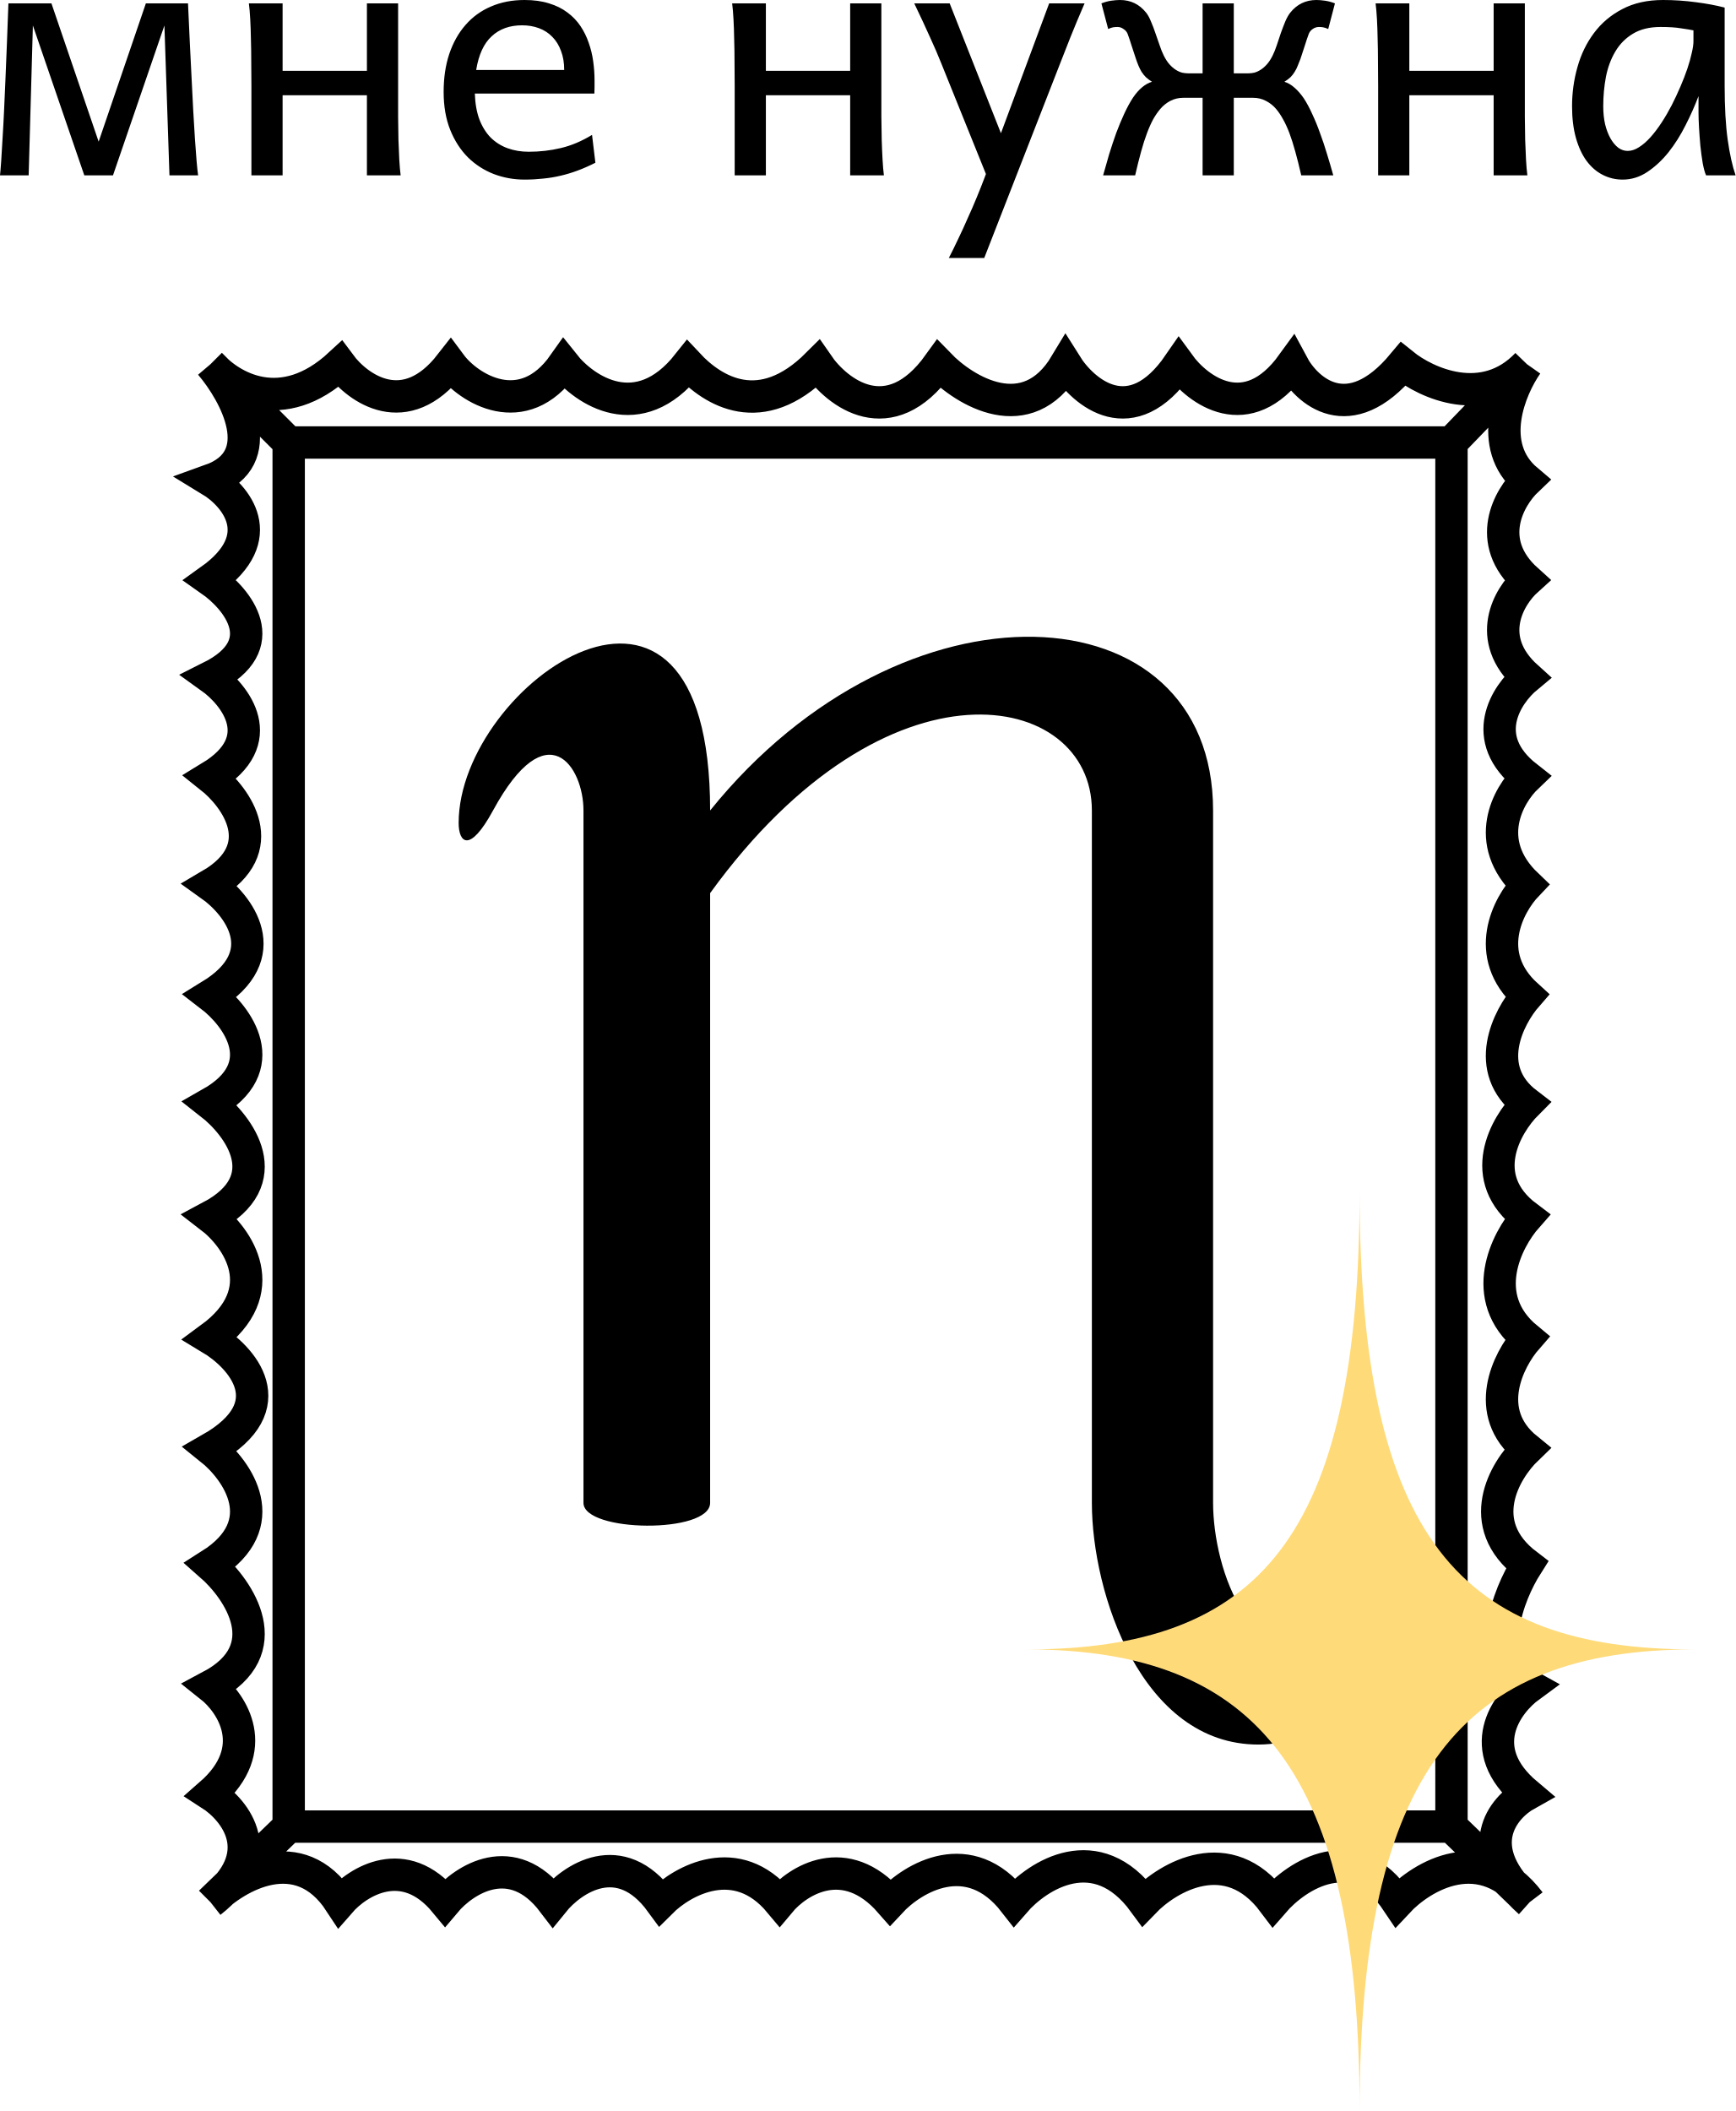
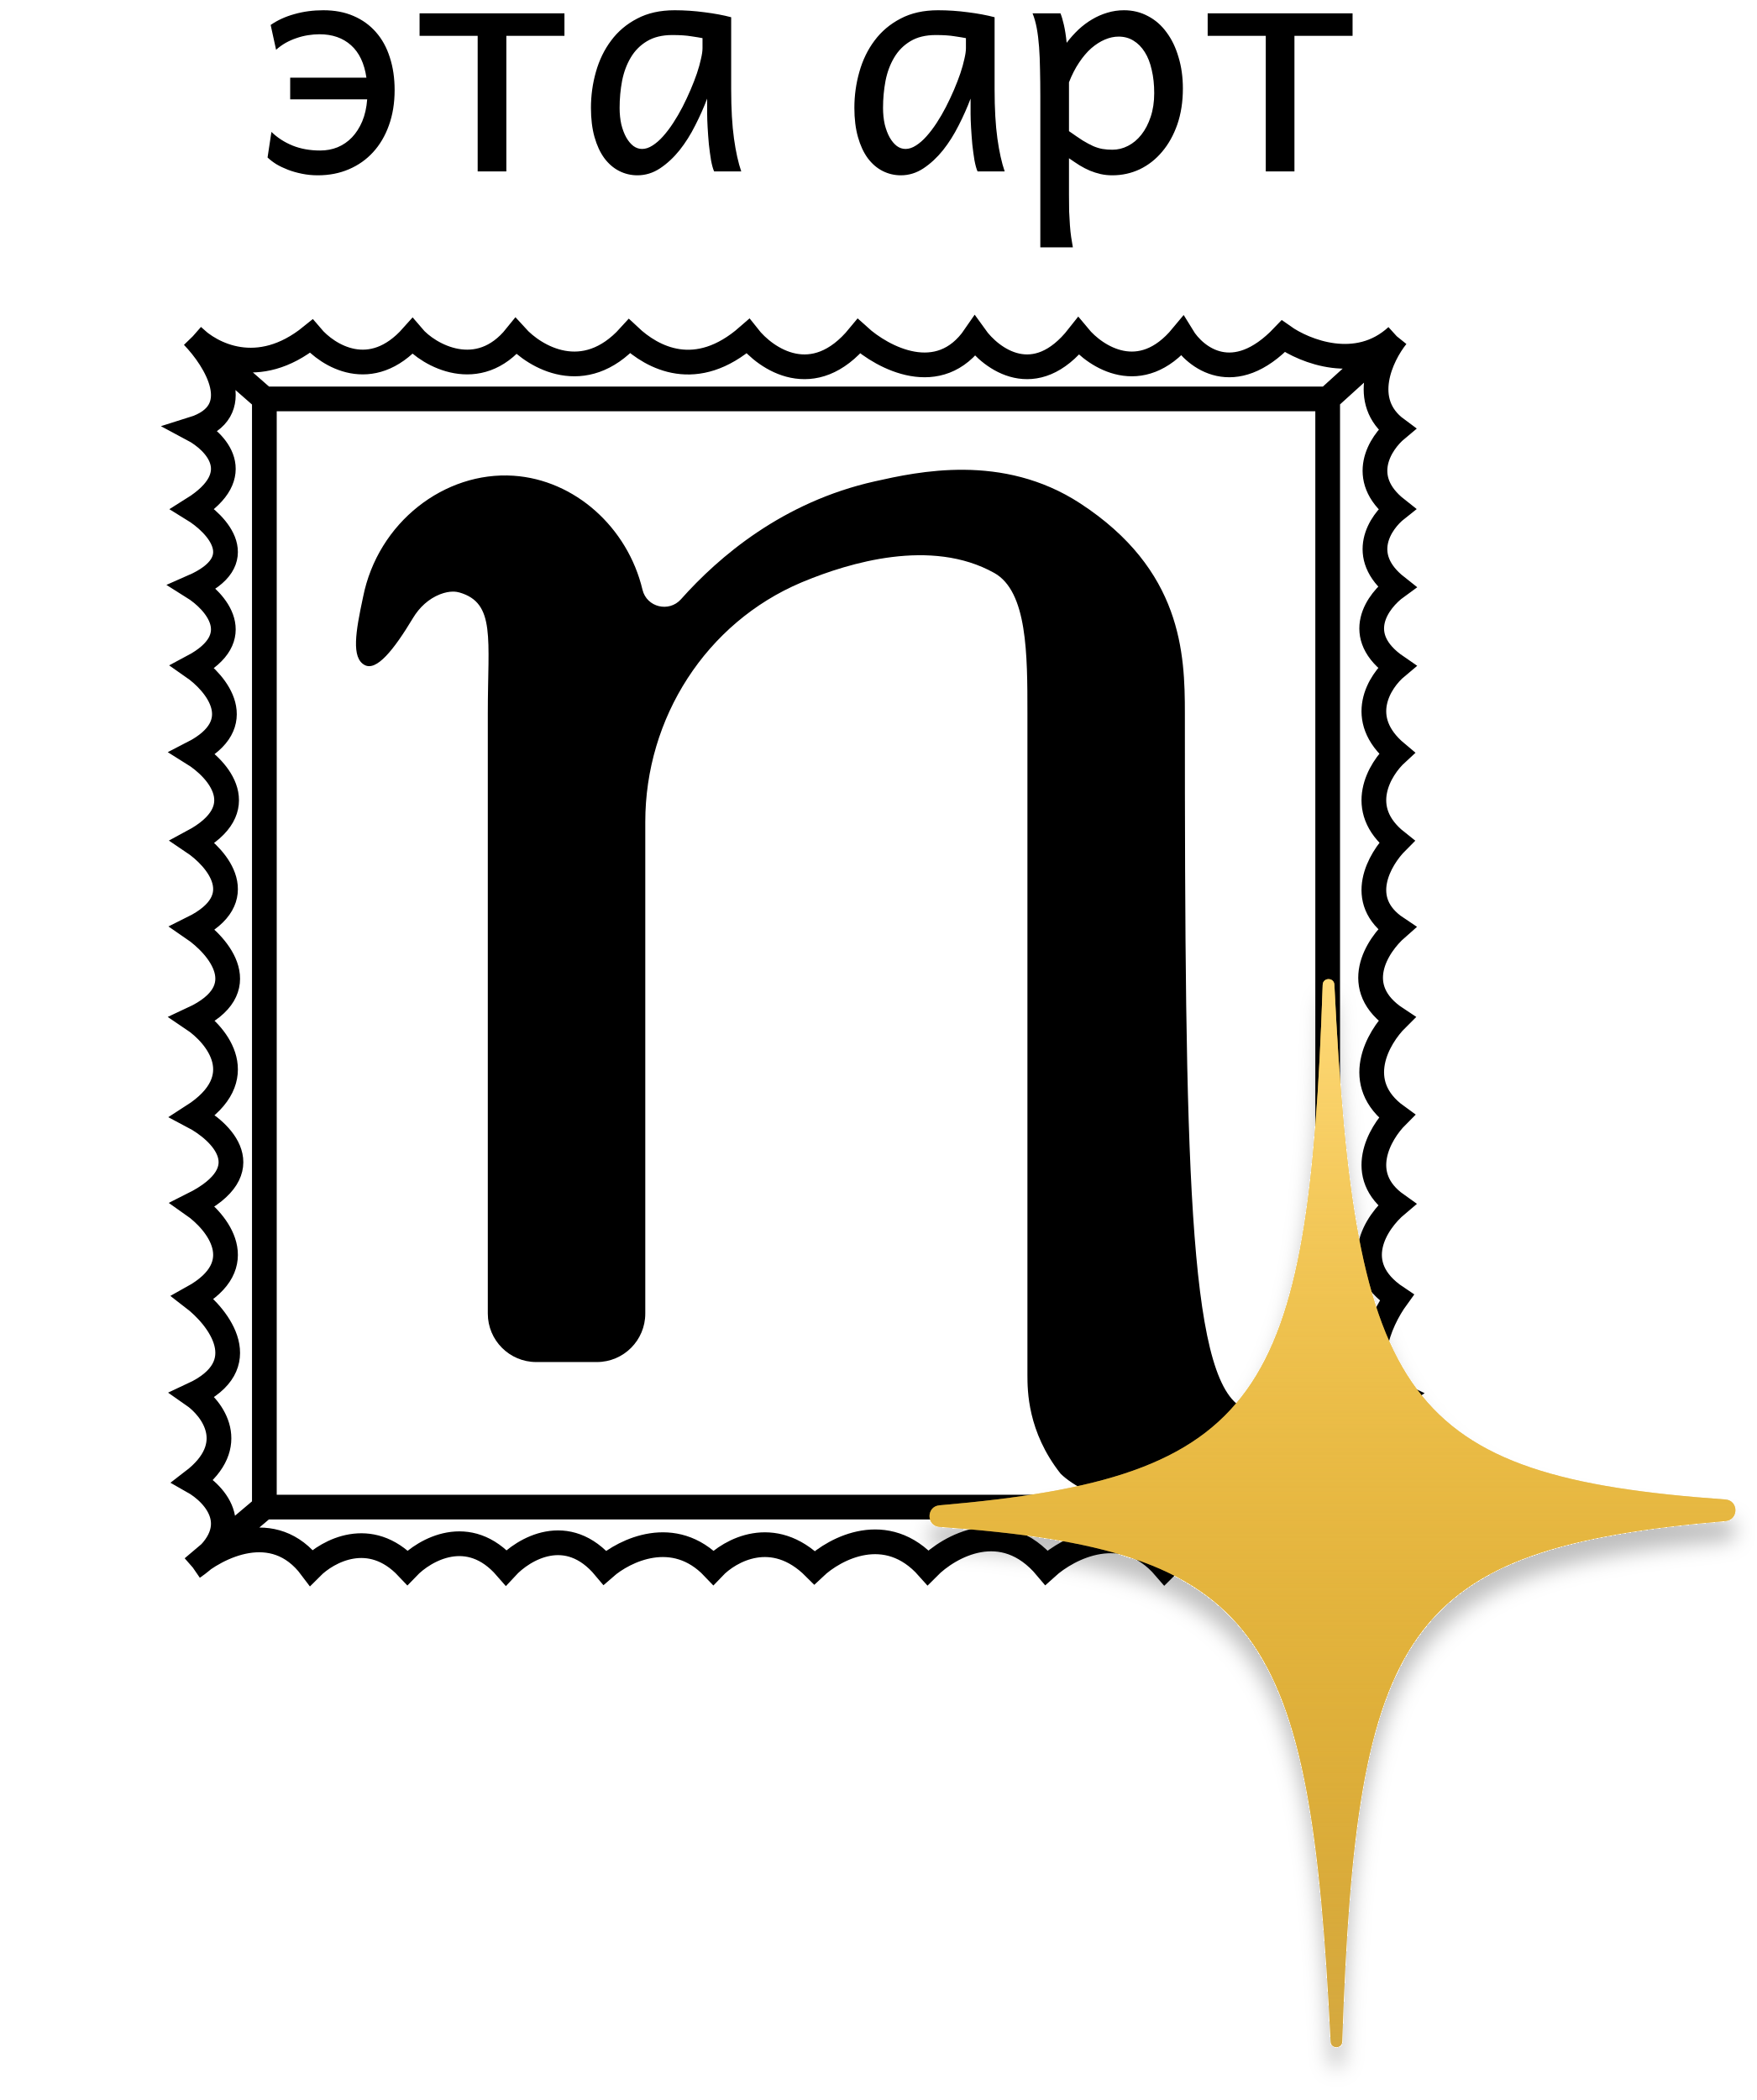
- <svg xmlns="http://www.w3.org/2000/svg" width="74" height="90" viewBox="0 0 74 90" fill="none">
-   <path d="M0 7.477C0.014 7.352 0.031 7.153 0.05 6.88C0.069 6.602 0.089 6.281 0.108 5.917C0.132 5.548 0.153 5.15 0.173 4.723C0.192 4.292 0.211 3.863 0.23 3.437C0.273 2.435 0.316 1.337 0.359 0.144H2.193L4.206 6.039L6.219 0.144H8.016C8.069 1.337 8.121 2.435 8.174 3.437C8.193 3.863 8.215 4.292 8.239 4.723C8.263 5.15 8.287 5.548 8.311 5.917C8.335 6.281 8.359 6.602 8.383 6.88C8.407 7.153 8.428 7.352 8.447 7.477H7.225L7.01 1.086L4.817 7.477H3.595L1.402 1.086L1.222 7.477H0ZM10.719 3.667C10.719 3.317 10.717 2.972 10.712 2.631C10.712 2.291 10.707 1.97 10.698 1.668C10.693 1.361 10.683 1.079 10.669 0.819C10.655 0.556 10.635 0.331 10.611 0.144H12.049V3.019H15.644V0.144H16.974V3.954C16.974 4.304 16.974 4.649 16.974 4.989C16.979 5.33 16.983 5.653 16.988 5.96C16.998 6.267 17.01 6.55 17.024 6.808C17.039 7.067 17.058 7.29 17.082 7.477H15.644V4.062H12.049V7.477H10.719V3.667ZM20.245 3.99C20.259 4.412 20.324 4.779 20.439 5.09C20.559 5.402 20.72 5.66 20.921 5.866C21.127 6.068 21.367 6.219 21.64 6.319C21.918 6.42 22.22 6.47 22.546 6.47C23.011 6.47 23.466 6.418 23.912 6.312C24.357 6.207 24.801 6.02 25.242 5.751L25.385 6.938C25.131 7.067 24.882 7.177 24.638 7.268C24.393 7.36 24.149 7.434 23.904 7.491C23.66 7.549 23.411 7.59 23.157 7.614C22.907 7.642 22.644 7.657 22.366 7.657C21.906 7.657 21.467 7.578 21.05 7.419C20.633 7.256 20.267 7.019 19.95 6.708C19.634 6.391 19.382 6.001 19.195 5.536C19.009 5.071 18.915 4.532 18.915 3.918C18.915 3.324 18.994 2.787 19.152 2.308C19.315 1.824 19.545 1.411 19.842 1.071C20.14 0.726 20.502 0.462 20.928 0.28C21.355 0.093 21.834 0 22.366 0C22.759 0 23.106 0.048 23.408 0.144C23.71 0.235 23.971 0.364 24.192 0.532C24.413 0.695 24.597 0.887 24.746 1.107C24.894 1.328 25.012 1.565 25.098 1.819C25.189 2.073 25.254 2.339 25.292 2.617C25.33 2.89 25.349 3.161 25.349 3.429V3.71C25.349 3.83 25.347 3.923 25.342 3.99H20.245ZM24.055 2.984C24.055 2.677 24.01 2.406 23.919 2.171C23.832 1.932 23.708 1.73 23.545 1.567C23.387 1.404 23.197 1.282 22.977 1.201C22.757 1.119 22.517 1.079 22.258 1.079C21.731 1.079 21.299 1.234 20.964 1.546C20.628 1.852 20.408 2.332 20.302 2.984H24.055ZM31.324 3.667C31.324 3.317 31.321 2.972 31.317 2.631C31.317 2.291 31.312 1.97 31.302 1.668C31.297 1.361 31.288 1.079 31.273 0.819C31.259 0.556 31.24 0.331 31.216 0.144H32.654V3.019H36.248V0.144H37.578V3.954C37.578 4.304 37.578 4.649 37.578 4.989C37.583 5.33 37.588 5.653 37.593 5.96C37.602 6.267 37.614 6.55 37.629 6.808C37.643 7.067 37.662 7.29 37.686 7.477H36.248V4.062H32.654V7.477H31.324V3.667ZM41.964 10.999H40.454C40.588 10.741 40.722 10.468 40.857 10.18C40.996 9.892 41.13 9.6 41.259 9.303C41.394 9.011 41.52 8.718 41.64 8.426C41.76 8.138 41.87 7.86 41.971 7.592L42.036 7.419L40.13 2.696C40.001 2.37 39.843 2.003 39.656 1.596C39.474 1.189 39.249 0.704 38.98 0.144H40.49L42.676 5.68L44.732 0.144H46.242C46.002 0.7 45.8 1.181 45.638 1.589C45.479 1.991 45.336 2.358 45.206 2.689L41.964 10.999ZM52.604 3.127H53.215C53.297 3.127 53.383 3.118 53.474 3.099C53.565 3.075 53.656 3.034 53.747 2.976C53.838 2.919 53.927 2.842 54.013 2.746C54.099 2.65 54.181 2.526 54.258 2.372C54.32 2.248 54.38 2.099 54.437 1.927C54.495 1.754 54.552 1.582 54.61 1.409C54.672 1.237 54.734 1.074 54.797 0.92C54.864 0.762 54.936 0.635 55.012 0.539C55.3 0.18 55.672 0 56.127 0C56.232 0 56.352 0.01 56.486 0.029C56.625 0.048 56.769 0.086 56.917 0.144L56.63 1.237C56.544 1.198 56.472 1.174 56.414 1.165C56.362 1.155 56.302 1.15 56.234 1.15C56.139 1.15 56.05 1.179 55.968 1.237C55.892 1.289 55.837 1.356 55.803 1.438C55.746 1.591 55.688 1.761 55.631 1.948C55.573 2.13 55.511 2.32 55.444 2.516C55.405 2.617 55.367 2.713 55.329 2.804C55.295 2.895 55.252 2.981 55.199 3.063C55.151 3.144 55.092 3.221 55.02 3.293C54.948 3.36 54.861 3.424 54.761 3.487C54.909 3.53 55.053 3.614 55.192 3.738C55.331 3.858 55.463 4.009 55.588 4.191C55.717 4.388 55.839 4.615 55.954 4.874C56.074 5.128 56.184 5.399 56.285 5.687C56.391 5.97 56.489 6.264 56.58 6.571C56.675 6.878 56.764 7.18 56.846 7.477H55.48C55.393 7.098 55.31 6.763 55.228 6.47C55.147 6.173 55.063 5.91 54.977 5.68C54.89 5.45 54.799 5.251 54.703 5.083C54.612 4.915 54.512 4.767 54.401 4.637C54.282 4.498 54.138 4.385 53.97 4.299C53.807 4.213 53.627 4.17 53.431 4.17H52.604V7.477H51.274V4.17H50.447C50.251 4.17 50.069 4.213 49.901 4.299C49.738 4.385 49.596 4.498 49.477 4.637C49.366 4.767 49.263 4.915 49.168 5.083C49.077 5.251 48.988 5.45 48.902 5.68C48.815 5.91 48.731 6.173 48.65 6.47C48.569 6.763 48.485 7.098 48.398 7.477H47.032C47.114 7.18 47.2 6.878 47.291 6.571C47.387 6.259 47.488 5.958 47.593 5.665C47.703 5.373 47.818 5.097 47.938 4.838C48.058 4.58 48.182 4.352 48.312 4.155C48.437 3.973 48.566 3.827 48.7 3.717C48.839 3.602 48.978 3.525 49.117 3.487C49.017 3.424 48.93 3.36 48.858 3.293C48.787 3.221 48.724 3.144 48.672 3.063C48.623 2.981 48.581 2.895 48.542 2.804C48.504 2.713 48.468 2.617 48.434 2.516C48.367 2.32 48.305 2.13 48.247 1.948C48.19 1.761 48.132 1.591 48.075 1.438C48.041 1.356 47.984 1.289 47.902 1.237C47.825 1.179 47.739 1.15 47.644 1.15C47.576 1.15 47.514 1.155 47.456 1.165C47.404 1.174 47.334 1.198 47.248 1.237L46.96 0.144C47.109 0.086 47.25 0.048 47.385 0.029C47.524 0.01 47.646 0 47.751 0C48.207 0 48.578 0.18 48.865 0.539C48.942 0.635 49.012 0.762 49.074 0.92C49.141 1.074 49.203 1.237 49.261 1.409C49.323 1.582 49.383 1.754 49.441 1.927C49.498 2.099 49.558 2.248 49.62 2.372C49.697 2.526 49.779 2.65 49.865 2.746C49.951 2.842 50.04 2.919 50.131 2.976C50.222 3.034 50.313 3.075 50.404 3.099C50.495 3.118 50.581 3.127 50.663 3.127H51.274V0.144H52.604V3.127ZM58.758 3.667C58.758 3.317 58.756 2.972 58.751 2.631C58.751 2.291 58.746 1.97 58.737 1.668C58.732 1.361 58.722 1.079 58.708 0.819C58.693 0.556 58.674 0.331 58.65 0.144H60.088V3.019H63.683V0.144H65.013V3.954C65.013 4.304 65.013 4.649 65.013 4.989C65.018 5.33 65.022 5.653 65.027 5.96C65.037 6.267 65.049 6.55 65.063 6.808C65.077 7.067 65.097 7.29 65.121 7.477H63.683V4.062H60.088V7.477H58.758V3.667ZM70.8 1.15C70.33 1.15 69.937 1.246 69.621 1.438C69.31 1.625 69.06 1.876 68.873 2.193C68.687 2.504 68.552 2.864 68.471 3.271C68.394 3.679 68.356 4.098 68.356 4.529C68.356 4.807 68.382 5.064 68.435 5.298C68.492 5.529 68.569 5.73 68.665 5.902C68.761 6.07 68.871 6.202 68.996 6.298C69.12 6.389 69.254 6.434 69.398 6.434C69.556 6.434 69.717 6.382 69.88 6.276C70.048 6.171 70.21 6.029 70.369 5.852C70.532 5.67 70.69 5.462 70.843 5.227C70.997 4.992 71.14 4.745 71.275 4.486C71.409 4.222 71.533 3.957 71.648 3.688C71.763 3.42 71.862 3.166 71.943 2.926C72.025 2.682 72.087 2.459 72.13 2.257C72.178 2.056 72.202 1.891 72.202 1.761V1.294C72.082 1.27 71.907 1.241 71.677 1.208C71.452 1.169 71.16 1.15 70.8 1.15ZM72.418 4.098C72.264 4.505 72.08 4.92 71.864 5.342C71.653 5.763 71.411 6.147 71.138 6.492C70.865 6.832 70.563 7.113 70.232 7.333C69.906 7.549 69.556 7.657 69.183 7.657C68.88 7.657 68.598 7.59 68.334 7.455C68.07 7.321 67.84 7.122 67.644 6.858C67.452 6.595 67.301 6.269 67.191 5.881C67.081 5.488 67.026 5.037 67.026 4.529C67.026 3.959 67.102 3.403 67.256 2.861C67.409 2.315 67.644 1.831 67.96 1.409C68.277 0.983 68.679 0.642 69.168 0.388C69.657 0.129 70.237 0 70.908 0C71.373 0 71.835 0.031 72.296 0.093C72.756 0.151 73.168 0.228 73.532 0.323V3.667C73.532 4.572 73.575 5.335 73.661 5.953C73.748 6.566 73.86 7.074 73.999 7.477H72.741C72.688 7.362 72.641 7.189 72.597 6.959C72.559 6.729 72.525 6.482 72.497 6.219C72.473 5.95 72.454 5.689 72.439 5.435C72.425 5.181 72.418 4.975 72.418 4.817V4.098Z" fill="black" />
-   <path d="M12.308 18.865V77.874M12.308 18.865H61.885M12.308 18.865L8.972 15.529M12.308 77.874H61.885M12.308 77.874L8.972 81.095M61.885 18.865V77.874M61.885 18.865L65.106 15.529M8.972 15.529C9.816 16.487 12.009 17.829 14.494 15.529C15.26 16.564 17.277 18.013 19.21 15.529C19.977 16.564 22.293 18.013 24.041 15.529C24.923 16.641 27.216 18.198 29.332 15.529C30.406 16.679 32.438 17.944 34.854 15.529C35.697 16.756 37.913 18.474 40.03 15.529C41.142 16.679 43.78 18.29 45.436 15.529C46.203 16.756 48.243 18.474 50.267 15.529C51.073 16.641 53.166 18.198 55.099 15.529C55.712 16.679 57.514 18.29 59.815 15.529C60.812 16.334 63.266 17.461 65.106 15.529M8.972 15.529C10.046 16.794 11.549 19.555 8.972 20.475C10.046 21.127 11.549 22.891 8.972 24.731C10.123 25.536 11.733 27.492 8.972 28.872C10.046 29.639 11.549 31.564 8.972 33.128C10.084 34.01 11.641 36.165 8.972 37.729C10.161 38.573 11.825 40.697 8.972 42.446C10.123 43.327 11.733 45.482 8.972 47.047C10.199 48.005 11.917 50.313 8.972 51.878C10.123 52.76 11.733 55.03 8.972 57.054C10.314 57.859 12.193 59.93 8.972 61.77C10.123 62.691 11.733 64.968 8.972 66.716C10.199 67.79 11.917 70.328 8.972 71.893C9.892 72.621 11.181 74.561 8.972 76.494C10.046 77.184 11.549 79.071 8.972 81.095M61.885 77.874L65.221 81.095M8.972 81.095C10.084 79.983 12.745 78.427 14.494 81.095C15.26 80.213 17.231 78.979 18.98 81.095C19.785 80.136 21.832 78.794 23.581 81.095C24.386 80.098 26.434 78.703 28.182 81.095C29.102 80.175 31.403 78.887 33.243 81.095C34.01 80.175 36.027 78.887 37.959 81.095C38.918 80.06 41.318 78.611 43.251 81.095C44.248 79.945 46.748 78.334 48.772 81.095C49.807 80.021 52.361 78.519 54.294 81.095C55.29 79.945 57.744 78.334 59.585 81.095C60.62 79.983 63.197 78.427 65.221 81.095M65.221 81.095C62.645 78.794 64.071 77.069 65.106 76.494C62.806 74.561 64.224 72.621 65.221 71.893C63.197 70.789 64.301 67.982 65.106 66.716C62.806 64.968 64.147 62.691 65.106 61.77C63.174 60.206 64.301 57.974 65.106 57.054C62.99 55.306 64.224 52.875 65.106 51.878C62.898 50.221 64.186 47.967 65.106 47.047C63.174 45.574 64.301 43.366 65.106 42.446C63.174 40.697 64.301 38.573 65.106 37.729C63.174 35.889 64.301 33.895 65.106 33.128C62.99 31.472 64.224 29.601 65.106 28.872C63.266 27.216 64.339 25.421 65.106 24.731C63.266 23.075 64.339 21.204 65.106 20.475C63.358 19.003 64.378 16.564 65.106 15.529" stroke="black" stroke-width="1.38" />
-   <path d="M30.277 64.072V38.077C37.836 27.64 46.553 29.435 46.553 34.554V64.072C46.553 67.928 48.674 74.377 53.649 74.377C58.818 74.377 63.291 66.27 57.352 69.656C53.341 71.943 51.721 66.864 51.721 64.072V34.554C51.721 25.047 38.53 24.316 30.277 34.554C30.277 21.59 19.555 29.169 19.555 35.086C19.555 35.926 20.018 36.398 21.021 34.554C23.334 30.299 24.877 32.692 24.877 34.554V64.072C24.877 65.335 30.277 65.402 30.277 64.072Z" fill="black" />
-   <path d="M72.238 70.321C62.287 70.321 57.968 65.601 57.968 50.775C57.968 65.601 53.648 70.321 43.774 70.321C53.648 70.321 57.968 75.573 57.968 90C57.968 75.507 62.364 70.321 72.238 70.321Z" fill="#FFDA79" />
+ <svg xmlns="http://www.w3.org/2000/svg" width="82" height="98" viewBox="0 0 82 98" fill="none">
+   <path d="M12.339 18.616V70.331M12.339 18.616H61.968M12.339 18.616L9 15.692M12.339 70.331H61.968M12.339 70.331L9 73.154M61.968 70.331V18.616M61.968 70.331L65.308 73.154M61.968 18.616L65.192 15.692M9 15.692C9.844 16.532 12.04 17.709 14.527 15.692C15.295 16.6 17.314 17.87 19.248 15.692C20.016 16.6 22.334 17.87 24.084 15.692C24.967 16.667 27.263 18.031 29.381 15.692C30.456 16.701 32.49 17.809 34.908 15.692C35.753 16.768 37.971 18.273 40.09 15.692C41.203 16.701 43.844 18.112 45.502 15.692C46.27 16.768 48.312 18.273 50.338 15.692C51.144 16.667 53.24 18.031 55.175 15.692C55.789 16.701 57.593 18.112 59.896 15.692C60.894 16.398 63.35 17.386 65.192 15.692M9 15.692C10.075 16.801 11.579 19.221 9 20.027C10.075 20.599 11.579 22.144 9 23.757C10.152 24.463 11.764 26.177 9 27.386C10.075 28.058 11.579 29.745 9 31.116C10.113 31.889 11.671 33.778 9 35.149C10.19 35.888 11.856 37.75 9 39.282C10.152 40.055 11.764 41.943 9 43.314C10.228 44.154 11.948 46.177 9 47.548C10.152 48.321 11.764 50.31 9 52.085C10.343 52.79 12.224 54.605 9 56.218C10.152 57.024 11.764 59.02 9 60.553C10.228 61.494 11.948 63.718 9 65.089C9.921 65.728 11.211 67.428 9 69.121C10.075 69.726 11.579 71.38 9 73.154M65.192 15.692C64.463 16.6 63.442 18.737 65.192 20.027C64.425 20.666 63.35 22.305 65.192 23.757C64.425 24.362 63.35 25.935 65.192 27.386C64.31 28.025 63.074 29.665 65.192 31.116C64.386 31.788 63.258 33.536 65.192 35.149C64.386 35.888 63.258 37.75 65.192 39.282C64.386 40.088 63.258 42.024 65.192 43.314C64.271 44.121 62.982 46.097 65.192 47.548C64.31 48.422 63.074 50.552 65.192 52.085C64.386 52.891 63.258 54.847 65.192 56.218C64.233 57.024 62.89 59.02 65.192 60.553C64.386 61.662 63.281 64.121 65.308 65.089C64.31 65.728 62.89 67.428 65.192 69.121C64.156 69.626 62.728 71.138 65.308 73.154M9 73.154C10.113 72.179 12.777 70.815 14.527 73.154C15.295 72.381 17.268 71.299 19.018 73.154C19.824 72.314 21.874 71.138 23.624 73.154C24.43 72.28 26.48 71.057 28.23 73.154C29.151 72.347 31.454 71.218 33.296 73.154C34.064 72.347 36.083 71.218 38.017 73.154C38.977 72.247 41.38 70.976 43.314 73.154C44.312 72.146 46.815 70.734 48.841 73.154C49.878 72.213 52.434 70.896 54.369 73.154C55.367 72.146 57.823 70.734 59.665 73.154C60.702 72.179 63.281 70.815 65.308 73.154" stroke="black" stroke-width="1.154" />
+   <path d="M46.405 26.737C47.954 27.602 47.954 30.541 47.954 33.281V64.172C47.957 64.879 47.954 66.808 49.5 68.769C50.654 69.923 54.066 70.907 54.923 70.615C55.78 70.324 57.265 70.076 57.923 69.692C60.577 68.147 59.077 66.346 57.923 65.654C55.454 64.172 55.303 54.115 55.303 33.281C55.303 30.505 55.172 26.59 50.413 23.488C46.793 21.128 42.822 22.017 40.826 22.464C36.531 23.426 33.551 25.98 31.785 27.964C31.224 28.593 30.184 28.34 29.988 27.521C29.295 24.614 26.83 22.391 23.968 22.201C20.759 21.987 17.638 24.368 16.945 27.866C16.596 29.491 16.394 30.698 17.018 31.034C17.571 31.333 18.369 30.349 19.281 28.833C19.574 28.346 20.006 27.943 20.535 27.735C21.012 27.55 21.316 27.613 21.443 27.649C23.14 28.14 22.768 29.797 22.768 33.281V61.299C22.768 62.549 23.78 63.562 25.029 63.562H27.858C29.106 63.562 30.118 62.549 30.118 61.299V38.355C30.118 33.512 32.949 29.064 37.403 27.182C37.441 27.166 37.48 27.15 37.519 27.134C39.62 26.268 43.458 25.091 46.405 26.737Z" fill="black" />
+   <g filter="url(#filter0_d_364_125)">
+     <path d="M62.104 95.28C61.155 75.942 58.898 72.327 43.855 71.257C43.232 71.213 43.226 70.302 43.848 70.248C58.872 68.954 61.077 65.305 61.736 45.956C61.748 45.607 62.264 45.603 62.281 45.952C63.23 65.29 65.487 68.905 80.53 69.975C81.153 70.019 81.159 70.93 80.537 70.984C65.512 72.278 63.308 75.927 62.649 95.276C62.637 95.624 62.121 95.627 62.104 95.28Z" fill="#D5A940" />
+     <path d="M62.104 95.28C61.155 75.942 58.898 72.327 43.855 71.257C43.232 71.213 43.226 70.302 43.848 70.248C58.872 68.954 61.077 65.305 61.736 45.956C61.748 45.607 62.264 45.603 62.281 45.952C63.23 65.29 65.487 68.905 80.53 69.975C81.153 70.019 81.159 70.93 80.537 70.984C65.512 72.278 63.308 75.927 62.649 95.276C62.637 95.624 62.121 95.627 62.104 95.28Z" fill="url(#paint0_linear_364_125)" />
+   </g>
+   <path d="M18.419 4.203C18.419 4.81 18.329 5.36 18.151 5.852C17.977 6.339 17.731 6.756 17.413 7.103C17.1 7.446 16.724 7.711 16.285 7.899C15.846 8.087 15.364 8.181 14.838 8.181C14.578 8.181 14.33 8.157 14.094 8.108C13.857 8.06 13.638 7.998 13.435 7.92C13.238 7.843 13.057 7.757 12.893 7.66C12.734 7.559 12.599 7.455 12.488 7.349L12.669 6.156C12.948 6.426 13.276 6.638 13.652 6.792C14.033 6.946 14.465 7.024 14.947 7.024C15.236 7.024 15.506 6.973 15.757 6.872C16.012 6.766 16.237 6.611 16.43 6.409C16.622 6.206 16.782 5.958 16.907 5.664C17.032 5.365 17.109 5.023 17.138 4.637H13.544V3.624H17.102C17.006 2.959 16.767 2.455 16.386 2.113C16.005 1.77 15.513 1.599 14.911 1.599C14.737 1.599 14.559 1.614 14.376 1.643C14.192 1.672 14.011 1.717 13.833 1.78C13.659 1.838 13.491 1.913 13.327 2.004C13.168 2.096 13.021 2.202 12.886 2.323L12.633 1.165C12.951 0.944 13.32 0.775 13.739 0.659C14.159 0.539 14.609 0.478 15.092 0.478C15.622 0.478 16.092 0.567 16.502 0.746C16.916 0.924 17.266 1.177 17.551 1.505C17.835 1.828 18.05 2.219 18.194 2.677C18.344 3.135 18.419 3.644 18.419 4.203ZM26.345 1.672H23.633V8H22.295V1.672H19.583V0.623H26.345V1.672ZM31.379 1.635C30.907 1.635 30.511 1.732 30.193 1.925C29.88 2.113 29.629 2.366 29.441 2.684C29.253 2.998 29.118 3.359 29.036 3.769C28.959 4.179 28.92 4.601 28.92 5.035C28.92 5.314 28.947 5.572 29 5.809C29.057 6.04 29.135 6.243 29.231 6.416C29.327 6.585 29.438 6.717 29.564 6.814C29.689 6.905 29.824 6.951 29.969 6.951C30.128 6.951 30.289 6.898 30.453 6.792C30.622 6.686 30.786 6.544 30.945 6.365C31.109 6.182 31.268 5.973 31.422 5.736C31.577 5.5 31.721 5.252 31.856 4.991C31.991 4.726 32.117 4.459 32.232 4.189C32.348 3.918 32.447 3.663 32.529 3.422C32.611 3.176 32.674 2.952 32.717 2.749C32.765 2.547 32.789 2.38 32.789 2.25V1.78C32.669 1.756 32.493 1.727 32.261 1.693C32.035 1.655 31.741 1.635 31.379 1.635ZM33.006 4.601C32.852 5.011 32.666 5.428 32.449 5.852C32.237 6.276 31.994 6.662 31.719 7.009C31.444 7.351 31.14 7.634 30.808 7.855C30.48 8.072 30.128 8.181 29.752 8.181C29.448 8.181 29.163 8.113 28.898 7.978C28.633 7.843 28.402 7.643 28.204 7.378C28.011 7.113 27.859 6.785 27.748 6.394C27.637 5.999 27.582 5.546 27.582 5.035C27.582 4.461 27.659 3.902 27.813 3.357C27.968 2.807 28.204 2.32 28.522 1.896C28.84 1.467 29.245 1.124 29.737 0.869C30.229 0.608 30.812 0.478 31.488 0.478C31.955 0.478 32.42 0.51 32.883 0.572C33.346 0.63 33.761 0.707 34.127 0.804V4.167C34.127 5.078 34.171 5.845 34.258 6.467C34.344 7.084 34.458 7.595 34.597 8H33.332C33.279 7.884 33.23 7.711 33.187 7.479C33.149 7.248 33.115 7 33.086 6.734C33.062 6.464 33.042 6.202 33.028 5.946C33.014 5.69 33.006 5.483 33.006 5.324V4.601ZM43.674 1.635C43.202 1.635 42.806 1.732 42.488 1.925C42.175 2.113 41.924 2.366 41.736 2.684C41.548 2.998 41.413 3.359 41.331 3.769C41.254 4.179 41.215 4.601 41.215 5.035C41.215 5.314 41.242 5.572 41.295 5.809C41.353 6.04 41.43 6.243 41.526 6.416C41.623 6.585 41.733 6.717 41.859 6.814C41.984 6.905 42.119 6.951 42.264 6.951C42.423 6.951 42.584 6.898 42.748 6.792C42.917 6.686 43.081 6.544 43.24 6.365C43.404 6.182 43.563 5.973 43.718 5.736C43.872 5.5 44.017 5.252 44.151 4.991C44.286 4.726 44.412 4.459 44.528 4.189C44.643 3.918 44.742 3.663 44.824 3.422C44.906 3.176 44.969 2.952 45.012 2.749C45.06 2.547 45.084 2.38 45.084 2.25V1.78C44.964 1.756 44.788 1.727 44.556 1.693C44.33 1.655 44.036 1.635 43.674 1.635ZM45.301 4.601C45.147 5.011 44.962 5.428 44.745 5.852C44.532 6.276 44.289 6.662 44.014 7.009C43.739 7.351 43.435 7.634 43.103 7.855C42.775 8.072 42.423 8.181 42.047 8.181C41.743 8.181 41.459 8.113 41.193 7.978C40.928 7.843 40.697 7.643 40.499 7.378C40.306 7.113 40.154 6.785 40.044 6.394C39.933 5.999 39.877 5.546 39.877 5.035C39.877 4.461 39.954 3.902 40.109 3.357C40.263 2.807 40.499 2.32 40.817 1.896C41.136 1.467 41.541 1.124 42.032 0.869C42.524 0.608 43.108 0.478 43.783 0.478C44.25 0.478 44.716 0.51 45.178 0.572C45.641 0.63 46.056 0.707 46.422 0.804V4.167C46.422 5.078 46.466 5.845 46.553 6.467C46.639 7.084 46.753 7.595 46.893 8H45.627C45.574 7.884 45.526 7.711 45.482 7.479C45.444 7.248 45.41 7 45.381 6.734C45.357 6.464 45.338 6.202 45.323 5.946C45.309 5.69 45.301 5.483 45.301 5.324V4.601ZM49.894 6.12C50.14 6.293 50.352 6.438 50.531 6.554C50.714 6.664 50.88 6.754 51.03 6.821C51.179 6.884 51.321 6.927 51.456 6.951C51.596 6.975 51.75 6.987 51.919 6.987C52.175 6.987 52.418 6.927 52.65 6.807C52.886 6.686 53.093 6.513 53.272 6.286C53.455 6.054 53.599 5.777 53.706 5.454C53.816 5.126 53.872 4.757 53.872 4.348C53.872 3.947 53.833 3.586 53.756 3.263C53.684 2.935 53.575 2.658 53.431 2.431C53.286 2.2 53.11 2.021 52.903 1.896C52.7 1.77 52.469 1.708 52.209 1.708C52.001 1.708 51.789 1.754 51.572 1.845C51.355 1.937 51.143 2.072 50.936 2.25C50.733 2.429 50.543 2.653 50.364 2.923C50.186 3.188 50.029 3.494 49.894 3.841V6.12ZM48.556 4.492C48.556 4.044 48.551 3.629 48.542 3.248C48.537 2.863 48.522 2.511 48.498 2.192C48.474 1.869 48.438 1.578 48.39 1.317C48.342 1.057 48.276 0.825 48.194 0.623H49.496C49.549 0.748 49.602 0.927 49.655 1.158C49.708 1.385 49.752 1.664 49.786 1.997C49.954 1.775 50.138 1.57 50.335 1.382C50.538 1.194 50.75 1.035 50.972 0.905C51.198 0.77 51.435 0.666 51.681 0.594C51.931 0.517 52.192 0.478 52.462 0.478C52.871 0.478 53.245 0.57 53.583 0.753C53.925 0.931 54.214 1.185 54.45 1.512C54.692 1.836 54.877 2.221 55.007 2.67C55.142 3.113 55.21 3.6 55.21 4.131C55.21 4.748 55.123 5.307 54.95 5.809C54.776 6.305 54.54 6.729 54.241 7.081C53.947 7.433 53.599 7.706 53.199 7.899C52.799 8.087 52.372 8.181 51.919 8.181C51.726 8.181 51.543 8.162 51.37 8.123C51.201 8.084 51.034 8.031 50.87 7.964C50.711 7.896 50.552 7.814 50.393 7.718C50.234 7.617 50.068 7.506 49.894 7.385V9.085C49.894 9.374 49.897 9.635 49.901 9.866C49.911 10.102 49.923 10.319 49.938 10.517C49.952 10.715 49.971 10.895 49.995 11.059C50.019 11.228 50.046 11.39 50.075 11.544H48.556V4.492ZM63.13 1.672H60.417V8H59.079V1.672H56.367V0.623H63.13V1.672Z" fill="black" />
+   <defs>
+     <filter id="filter0_d_364_125" x="42.462" y="45.692" width="39.462" height="51.692" filterUnits="userSpaceOnUse" color-interpolation-filters="sRGB">
+       <feFlood flood-opacity="0" result="BackgroundImageFix" />
+       <feColorMatrix in="SourceAlpha" type="matrix" values="0 0 0 0 0 0 0 0 0 0 0 0 0 0 0 0 0 0 127 0" result="hardAlpha" />
+       <feOffset dy="0.923" />
+       <feGaussianBlur stdDeviation="0.462" />
+       <feComposite in2="hardAlpha" operator="out" />
+       <feColorMatrix type="matrix" values="0 0 0 0 0 0 0 0 0 0 0 0 0 0 0 0 0 0 0.25 0" />
+       <feBlend mode="normal" in2="BackgroundImageFix" result="effect1_dropShadow_364_125" />
+       <feBlend mode="normal" in="SourceGraphic" in2="effect1_dropShadow_364_125" result="shape" />
+     </filter>
+     <linearGradient id="paint0_linear_364_125" x1="62.192" y1="45.692" x2="62.192" y2="95.538" gradientUnits="userSpaceOnUse">
+       <stop stop-color="#FFDA79" />
+       <stop offset="1" stop-color="#F1B20B" stop-opacity="0" />
+     </linearGradient>
+   </defs>
</svg>
